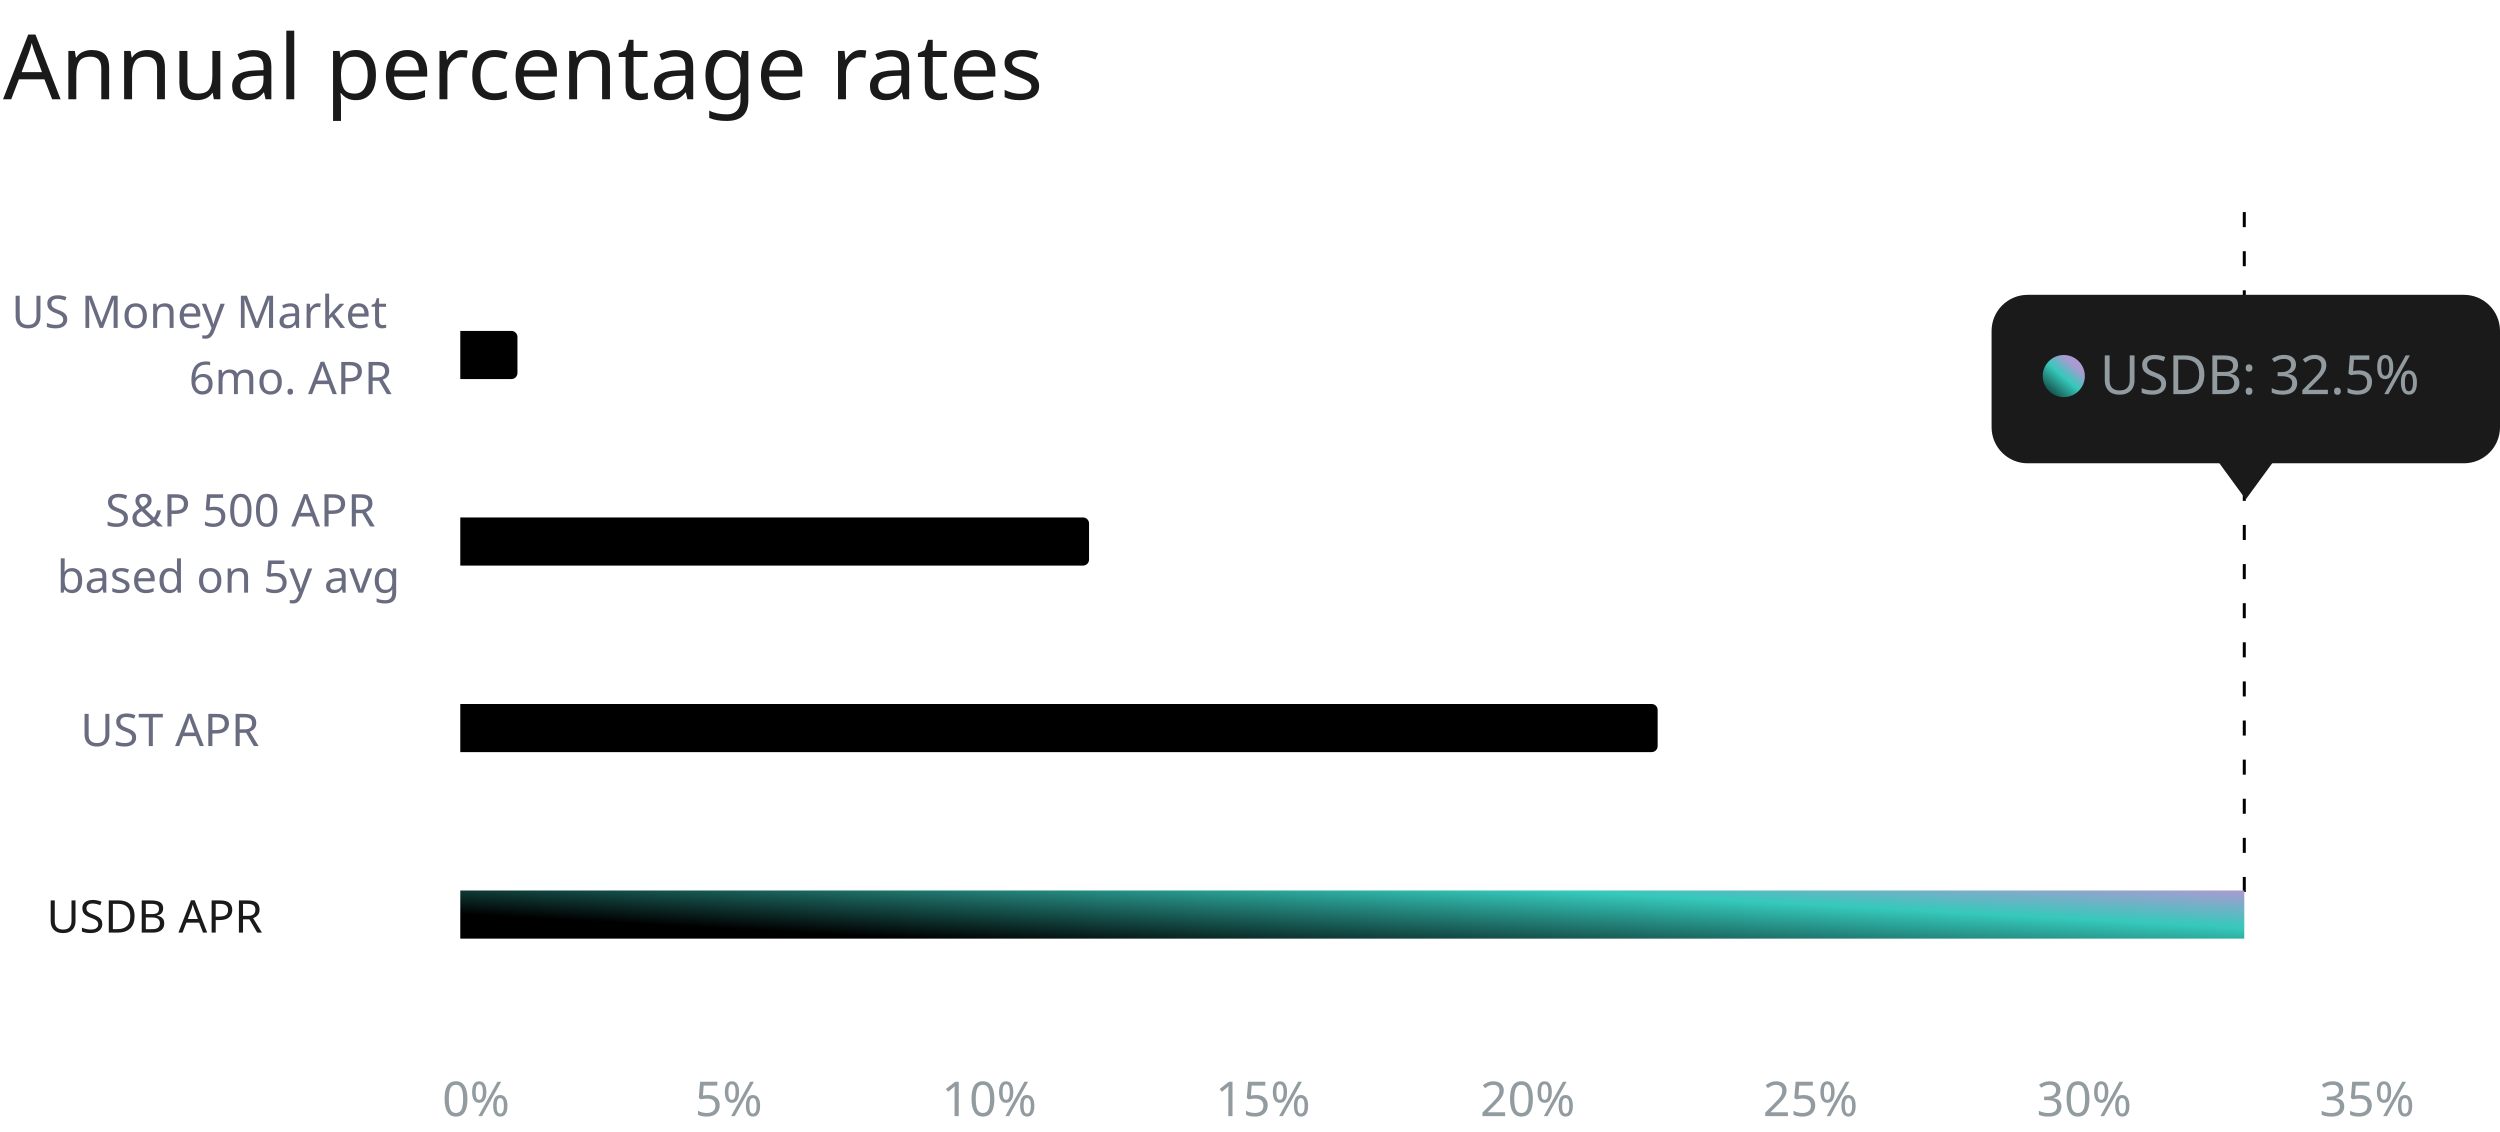
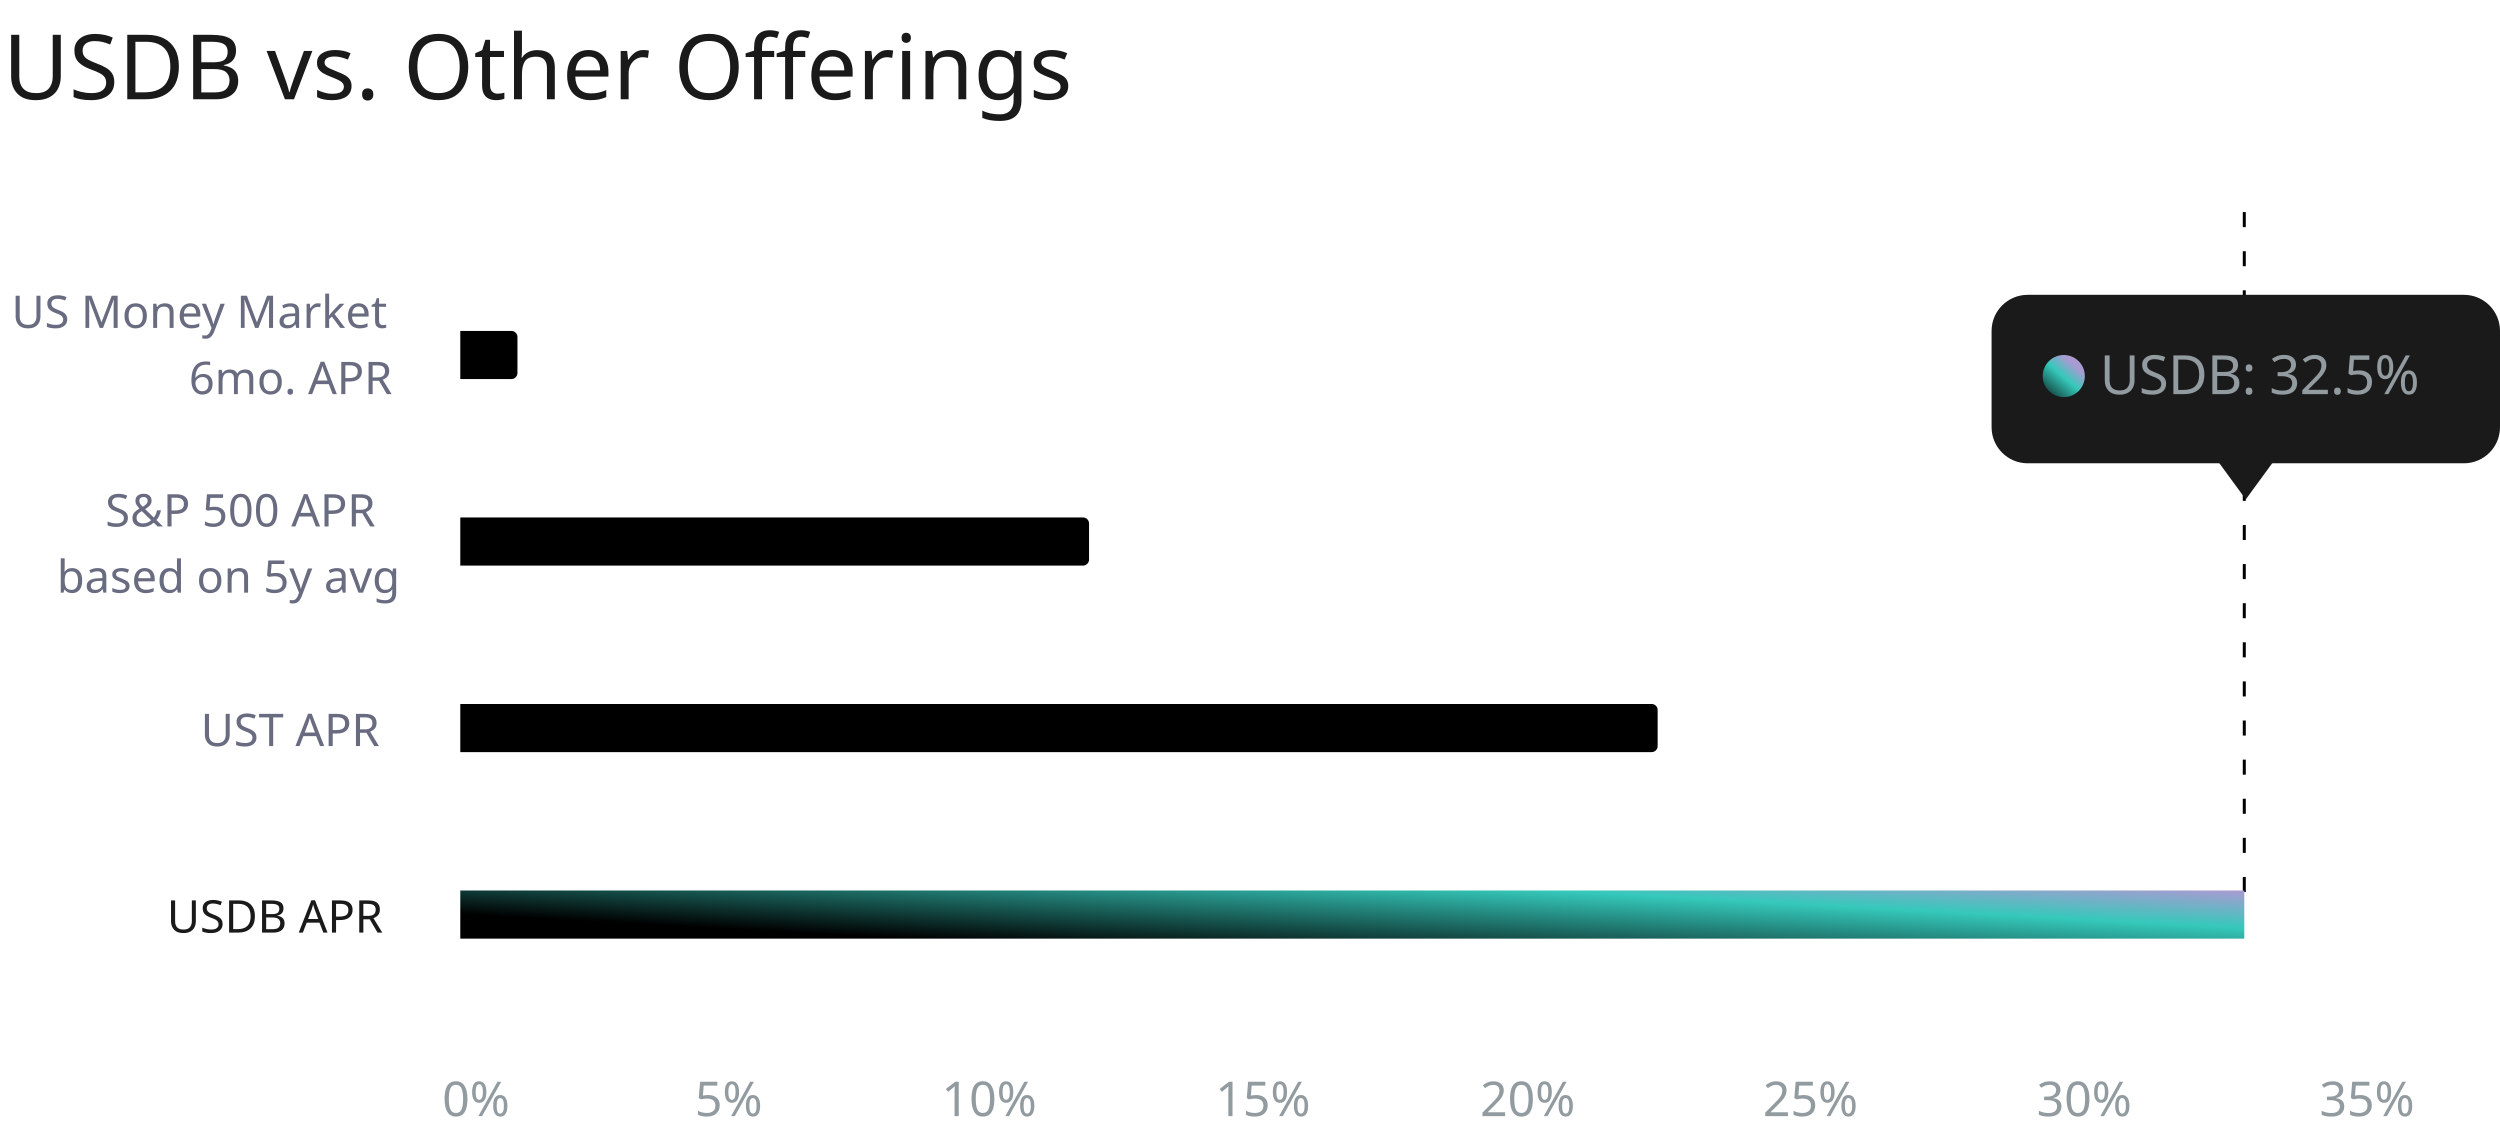
<svg xmlns="http://www.w3.org/2000/svg" xmlns:xlink="http://www.w3.org/1999/xlink" width="831" height="376" viewBox="0 0 831 376">
  <defs>
    <linearGradient id="linear-gradient" y1="1.194" x2="0.789" y2="0.275" gradientUnits="objectBoundingBox">
      <stop offset="0" />
      <stop offset="0.689" stop-color="#35c9bb" />
      <stop offset="1" stop-color="#a99bd1" />
    </linearGradient>
    <linearGradient id="linear-gradient-2" x1="0.5" y1="1" x2="0" y2="0" xlink:href="#linear-gradient" />
  </defs>
  <g id="Group_12243" data-name="Group 12243" transform="translate(-915 -1832)">
    <g id="Group_12241" data-name="Group 12241" transform="translate(7 21)">
      <line id="Line_302" data-name="Line 302" y1="227" transform="translate(1654 1880.5)" fill="none" stroke="#000" stroke-width="1" stroke-dasharray="5 8" />
      <rect id="Rectangle_561" data-name="Rectangle 561" width="169" height="56" rx="12" transform="translate(1570 1909)" fill="#1a1a1a" />
      <path id="Polygon_1" data-name="Polygon 1" d="M9.5,0,19,13H0Z" transform="translate(1664 1977) rotate(180)" fill="#1a1a1a" />
      <g id="Group_11541" data-name="Group 11541" transform="translate(1601.342 1922.228)">
        <circle id="Ellipse_326" data-name="Ellipse 326" cx="7" cy="7" r="7" transform="translate(-14.341 6.773)" fill="url(#linear-gradient)" />
        <text id="USDB:_32.5_" data-name="USDB: 32.5%" transform="translate(4.658 19.773)" fill="#929ba0" stroke="rgba(0,0,0,0)" stroke-width="1" font-size="18" font-family="SegoeUI, Segoe UI" letter-spacing="-0.01em">
          <tspan x="0" y="0">USDB: 32.5%</tspan>
        </text>
      </g>
    </g>
    <g id="Group_12242" data-name="Group 12242" transform="translate(7 21)">
-       <text id="Annual_percentage_rates" data-name="Annual percentage rates" transform="translate(909 1812)" fill="#1a1a1a" stroke="rgba(0,0,0,0)" stroke-width="1" font-size="30" font-family="SegoeUI, Segoe UI">
-         <tspan x="0" y="32">Annual percentage rates</tspan>
+       <text id="usdb_vs_other_offerings" data-name="USDB vs. Other Offerings" transform="translate(909 1812)" fill="#1a1a1a" stroke="rgba(0,0,0,0)" stroke-width="1" font-size="30" font-family="SegoeUI, Segoe UI">
+         <tspan x="0" y="32">USDB vs. Other Offerings</tspan>
      </text>
      <g id="Group_11538" data-name="Group 11538" transform="translate(442 1313)">
        <text id="_0_" data-name="0%" transform="translate(613 869)" fill="#929ba0" stroke="rgba(0,0,0,0)" stroke-width="1" font-size="16" font-family="SegoeUI, Segoe UI">
          <tspan x="0" y="0">0%</tspan>
        </text>
        <text id="_15_" data-name="15%" transform="translate(870 869)" fill="#929ba0" stroke="rgba(0,0,0,0)" stroke-width="1" font-size="16" font-family="SegoeUI, Segoe UI">
          <tspan x="0" y="0">15%</tspan>
        </text>
        <text id="_20_" data-name="20%" transform="translate(958 869)" fill="#929ba0" stroke="rgba(0,0,0,0)" stroke-width="1" font-size="16" font-family="SegoeUI, Segoe UI">
          <tspan x="0" y="0">20%</tspan>
        </text>
        <text id="_25_" data-name="25%" transform="translate(1052 869)" fill="#929ba0" stroke="rgba(0,0,0,0)" stroke-width="1" font-size="16" font-family="SegoeUI, Segoe UI">
          <tspan x="0" y="0">25%</tspan>
        </text>
        <text id="_30_" data-name="30%" transform="translate(1143 869)" fill="#929ba0" stroke="rgba(0,0,0,0)" stroke-width="1" font-size="16" font-family="SegoeUI, Segoe UI">
          <tspan x="0" y="0">30%</tspan>
        </text>
        <text id="_5_" data-name="5%" transform="translate(697 869)" fill="#929ba0" stroke="rgba(0,0,0,0)" stroke-width="1" font-size="16" font-family="SegoeUI, Segoe UI">
          <tspan x="0" y="0">5%</tspan>
        </text>
        <text id="_10_" data-name="10%" transform="translate(779 869)" fill="#929ba0" stroke="rgba(0,0,0,0)" stroke-width="1" font-size="16" font-family="SegoeUI, Segoe UI">
          <tspan x="0" y="0">10%</tspan>
        </text>
        <text id="_35_" data-name="35%" transform="translate(1237 869)" fill="#929ba0" stroke="rgba(0,0,0,0)" stroke-width="1" font-size="16" font-family="SegoeUI, Segoe UI">
          <tspan x="0" y="0">35%</tspan>
        </text>
      </g>
      <g id="Group_12240" data-name="Group 12240">
-         <text id="USDB_APR" data-name="USDB APR" transform="translate(1035 2121)" fill="#1a1a1a" stroke="rgba(0,0,0,0)" stroke-width="1" font-size="15" font-family="SegoeUI, Segoe UI">
+         <text id="USDB_APR" data-name="USDB APR" transform="translate(1075 2121)" fill="#1a1a1a" stroke="rgba(0,0,0,0)" stroke-width="1" font-size="15" font-family="SegoeUI, Segoe UI">
          <tspan x="-111.497" y="0">USDB APR</tspan>
        </text>
        <g id="Group_12239" data-name="Group 12239">
          <g id="Group_11540" data-name="Group 11540" transform="translate(1654 2107) rotate(90)">
            <rect id="Rectangle_478" data-name="Rectangle 478" width="16" height="593" fill="url(#linear-gradient-2)" />
          </g>
          <g id="Group_11665" data-name="Group 11665" transform="translate(1459.643 2045) rotate(90)">
            <path id="Rectangle_478-2" data-name="Rectangle 478" d="M2,0H14a2,2,0,0,1,2,2V398a0,0,0,0,1,0,0H0a0,0,0,0,1,0,0V2A2,2,0,0,1,2,0Z" transform="translate(0 0.643)" />
          </g>
          <g id="Group_11666" data-name="Group 11666" transform="translate(1080.557 1921) rotate(90)">
            <path id="Rectangle_478-3" data-name="Rectangle 478" d="M2,0H14a2,2,0,0,1,2,2V19a0,0,0,0,1,0,0H0a0,0,0,0,1,0,0V2A2,2,0,0,1,2,0Z" transform="translate(0 0.557)" />
          </g>
          <g id="Group_11667" data-name="Group 11667" transform="translate(1225.32 1983) rotate(90)">
            <path id="Rectangle_478-4" data-name="Rectangle 478" d="M2,0H14a2,2,0,0,1,2,2V209a0,0,0,0,1,0,0H0a0,0,0,0,1,0,0V2A2,2,0,0,1,2,0Z" transform="translate(0 -44.68)" />
          </g>
        </g>
-         <text id="UST_APR" data-name="UST APR" transform="translate(1035 2059)" fill="#696c80" stroke="rgba(0,0,0,0)" stroke-width="1" font-size="15" font-family="SegoeUI, Segoe UI">
+         <text id="UST_APR" data-name="UST APR" transform="translate(1075 2059)" fill="#696c80" stroke="rgba(0,0,0,0)" stroke-width="1" font-size="15" font-family="SegoeUI, Segoe UI">
          <tspan x="-100.239" y="0">UST APR</tspan>
        </text>
        <text id="S_P_500_APR_based_on_5y_avg" data-name="S&amp;P 500 APR  based on 5y avg" transform="translate(1035 1986)" fill="#696c80" stroke="rgba(0,0,0,0)" stroke-width="1" font-size="15" font-family="SegoeUI, Segoe UI">
          <tspan x="-92.007" y="0">S&amp;P 500 APR </tspan>
          <tspan x="-108.091" y="22">based on 5y avg</tspan>
        </text>
        <text id="US_Money_Market_6mo._APR" data-name="US Money Market  6mo. APR" transform="translate(1035 1920)" fill="#696c80" stroke="rgba(0,0,0,0)" stroke-width="1" font-size="15" font-family="SegoeUI, Segoe UI">
          <tspan x="-123.149" y="0">US Money Market </tspan>
          <tspan x="-64.204" y="22">6mo. APR</tspan>
        </text>
      </g>
    </g>
  </g>
</svg>
